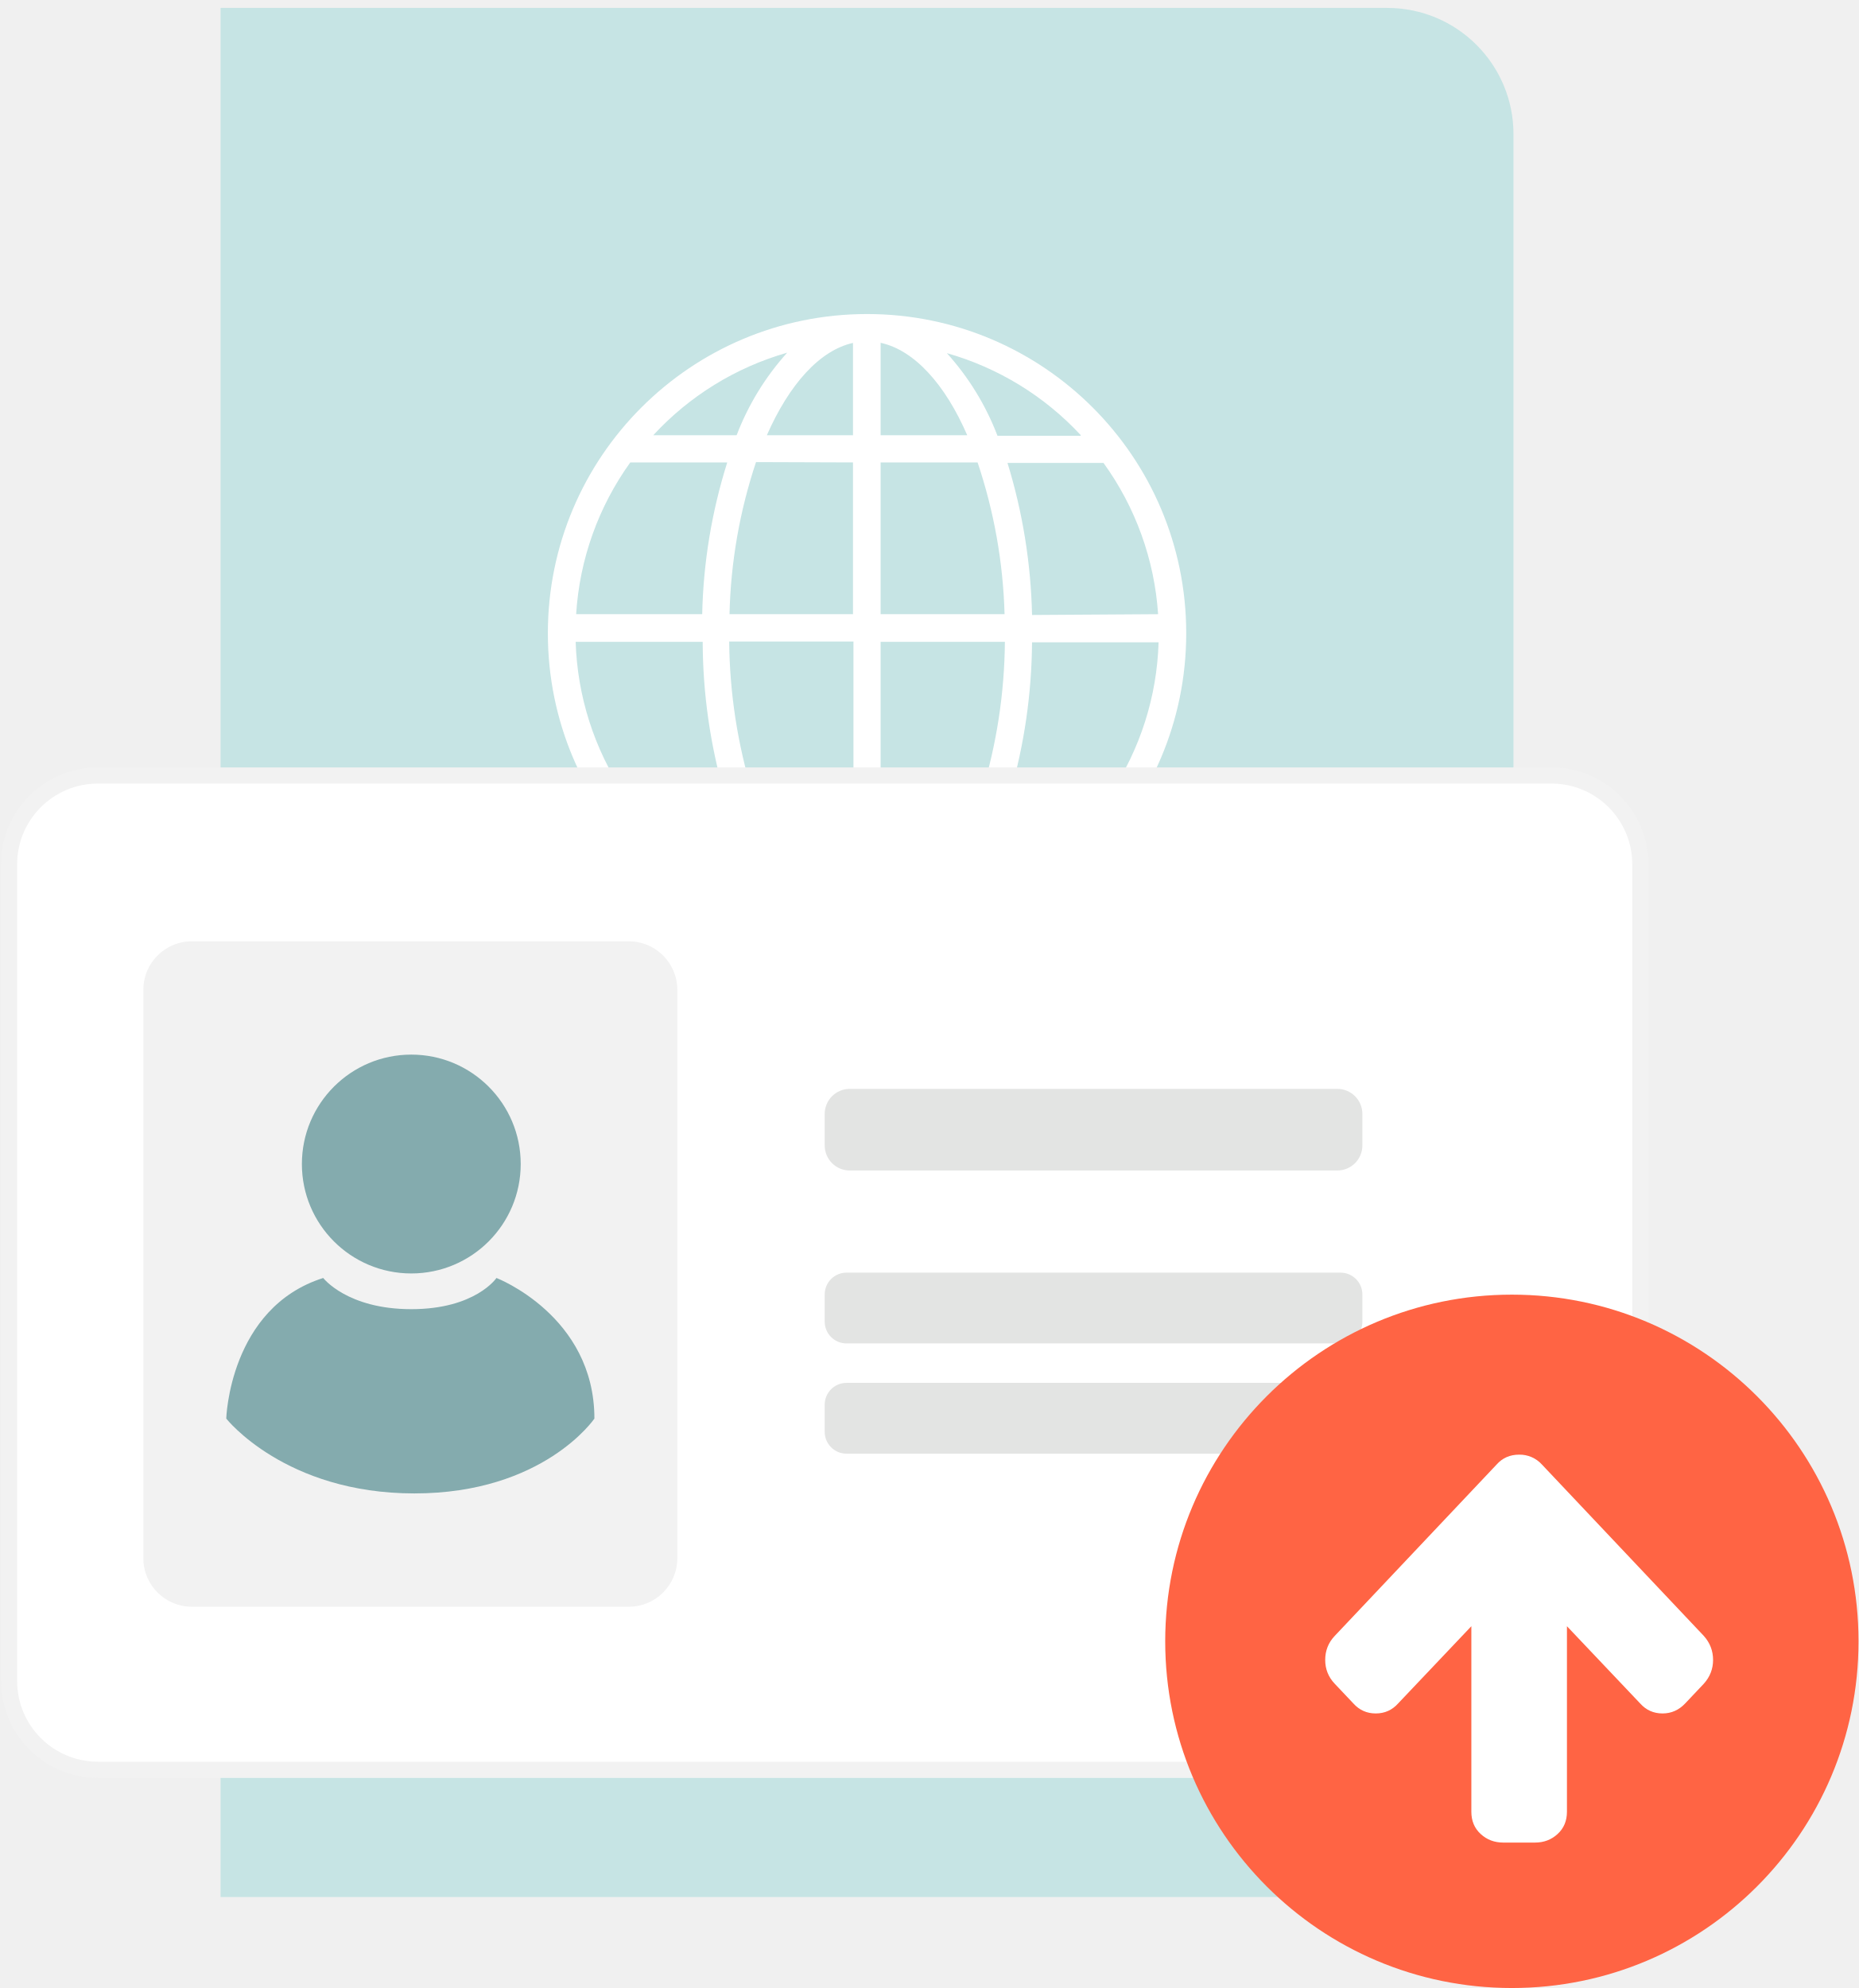
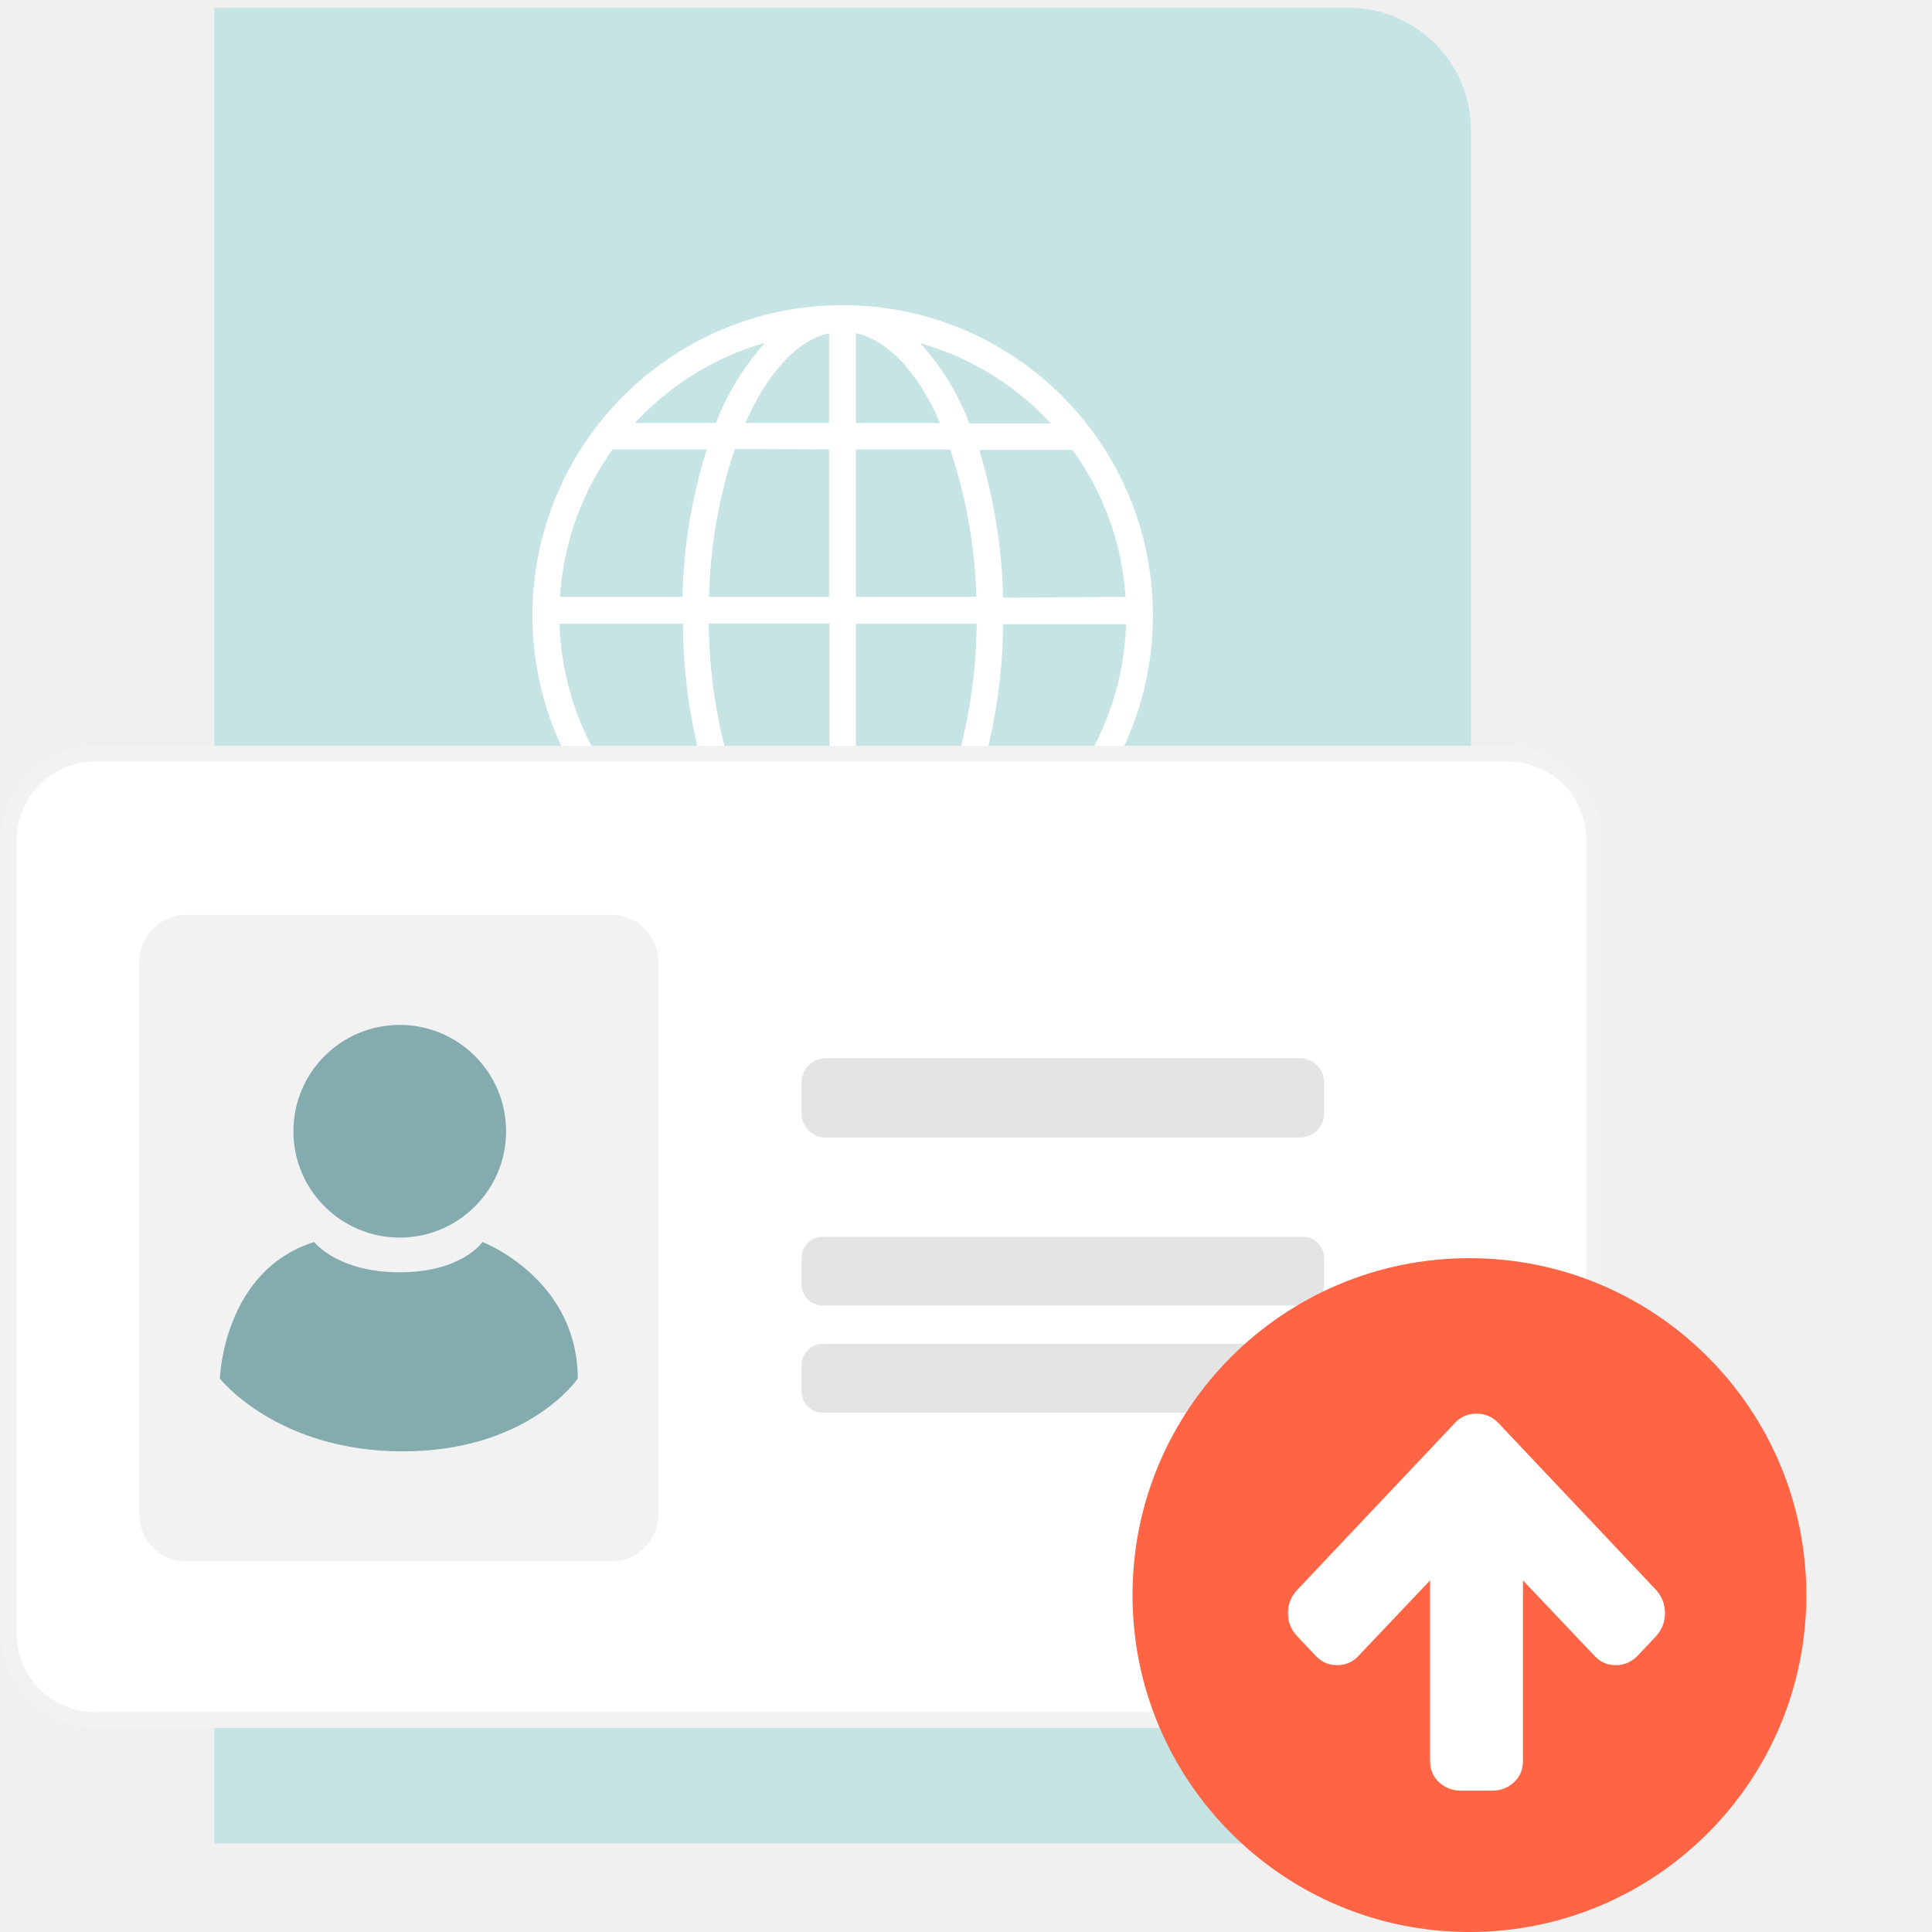
- <svg xmlns="http://www.w3.org/2000/svg" width="115" height="123" fill="none">
+ <svg xmlns="http://www.w3.org/2000/svg" viewBox="0 0 123 123" fill="none">
  <path d="M85.84 117.37H13.65V.49h72.19a7.81 7.81 0 017.81 7.81v101.25a7.83 7.83 0 01-7.81 7.82z" fill="#C6E4E4" />
  <path d="M53.65 19.43c-10.908 0-19.75 8.843-19.75 19.75 0 10.908 8.842 19.75 19.75 19.75S73.4 50.089 73.4 39.18a19.75 19.75 0 00-19.75-19.75zm-18 20.28h7.83c.01 3.184.46 6.351 1.34 9.41h-6.2a18 18 0 01-3-9.41h.03zm18.84-12.78v-5.72c2.09.45 4 2.58 5.36 5.72h-5.36zm6 1.68A32.248 32.248 0 0162.16 38h-7.67v-9.39h6zm-7.71-7.4v5.72h-5.33c1.38-3.14 3.27-5.27 5.36-5.72h-.03zm0 7.4V38h-7.64a32.072 32.072 0 011.64-9.41l6 .02zM43.45 38h-7.8A18 18 0 0139 28.61h6A33.62 33.62 0 0043.45 38zm1.67 1.69h7.69v9.41h-6.24a33.211 33.211 0 01-1.45-9.39v-.02zm7.69 11.11v6.35c-2.23-.49-4.23-2.87-5.63-6.35h5.63zm1.68 6.35V50.8h5.63c-1.4 3.48-3.4 5.86-5.63 6.35zm0-8v-9.44h7.69a32.998 32.998 0 01-1.45 9.41l-6.24.03zm9.37-9.41h7.83a17.92 17.92 0 01-3 9.41h-6.2a34.698 34.698 0 001.37-9.44v.03zm0-1.69a34.531 34.531 0 00-1.52-9.41h5.94A18 18 0 0171.66 38l-7.8.05zm3-11.09h-5.14a16.29 16.29 0 00-3.13-5.11 18 18 0 018.29 5.08l-.02.03zm-18.15-5.14a16.29 16.29 0 00-3.13 5.11h-5.16a18 18 0 018.29-5.11zm-8.87 29h5.5a16.73 16.73 0 003.37 5.74 18.06 18.06 0 01-8.87-5.76v.02zm18.75 5.74A16.821 16.821 0 0062 50.8h5.5a18.07 18.07 0 01-8.91 5.74v.02zM80.3 75.41H27.55a4.17 4.17 0 00-4.17 4.17v2.14a4.17 4.17 0 004.17 4.17H80.3a4.17 4.17 0 004.17-4.17v-2.14a4.17 4.17 0 00-4.17-4.17z" fill="#fff" />
  <path d="M96 47.98H6.06a5.5 5.5 0 00-5.5 5.5V104a5.5 5.5 0 005.5 5.5H96a5.5 5.5 0 005.5-5.5V53.48a5.5 5.5 0 00-5.5-5.5z" fill="#fff" />
  <path d="M96 48.48a5 5 0 015 5V104a5 5 0 01-5 5H6.06a5 5 0 01-5-5V53.48a5 5 0 015-5H96zm0-1H6.06a6 6 0 00-6 6V104a6 6 0 006 6H96a6 6 0 006-6V53.48a6 6 0 00-6-6z" fill="#F2F2F2" />
  <path d="M38.91 58.24H11.87a3 3 0 00-3 3v35.17a3 3 0 003 3h27.04a3 3 0 003-3V61.24a3 3 0 00-3-3z" fill="#F2F2F2" />
  <path d="M82.75 67.37H52.58a1.55 1.55 0 00-1.55 1.55v1.95c0 .856.694 1.55 1.55 1.55h30.17a1.55 1.55 0 001.55-1.55v-1.95a1.55 1.55 0 00-1.55-1.55zM82.95 78.74H52.38a1.35 1.35 0 00-1.35 1.35v1.68c0 .746.605 1.35 1.35 1.35h30.57a1.35 1.35 0 001.35-1.35v-1.68a1.35 1.35 0 00-1.35-1.35zM82.95 85.56H52.38a1.35 1.35 0 00-1.35 1.35v1.68c0 .746.605 1.35 1.35 1.35h30.57a1.35 1.35 0 001.35-1.35v-1.68a1.35 1.35 0 00-1.35-1.35z" fill="#E3E4E3" />
  <path d="M25.45 78.79a6.77 6.77 0 100-13.54 6.77 6.77 0 000 13.54zM20 79.07S21.48 81 25.45 81s5.27-1.93 5.27-1.93 6.06 2.33 6.06 8.7c0 0-3.14 4.63-11.14 4.63S14 87.77 14 87.77s.19-6.86 6-8.7z" fill="#84ABAE" />
  <path d="M93.55 123.001c11.847 0 21.45-9.604 21.45-21.45 0-11.847-9.603-21.45-21.45-21.45-11.846 0-21.45 9.603-21.45 21.45 0 11.846 9.604 21.45 21.45 21.45z" fill="#FF6444" />
  <path fill-rule="evenodd" clip-rule="evenodd" d="M105.43 101.219L95.402 90.604A1.852 1.852 0 0094 90.001c-.565 0-1.027.201-1.386.603L82.585 101.22c-.39.413-.585.907-.585 1.483 0 .566.195 1.055.585 1.468l1.156 1.222c.37.413.832.62 1.386.62.555 0 1.017-.207 1.386-.62l4.53-4.777v11.479c0 .564.192 1.024.577 1.377.385.354.85.53 1.394.53h1.972c.544 0 1.009-.176 1.394-.53.385-.353.578-.813.578-1.377v-11.479l4.529 4.777c.369.413.831.62 1.386.62.544 0 1.012-.207 1.402-.62l1.155-1.222c.38-.424.57-.913.57-1.468 0-.565-.19-1.059-.57-1.483z" fill="#fff" />
</svg>
